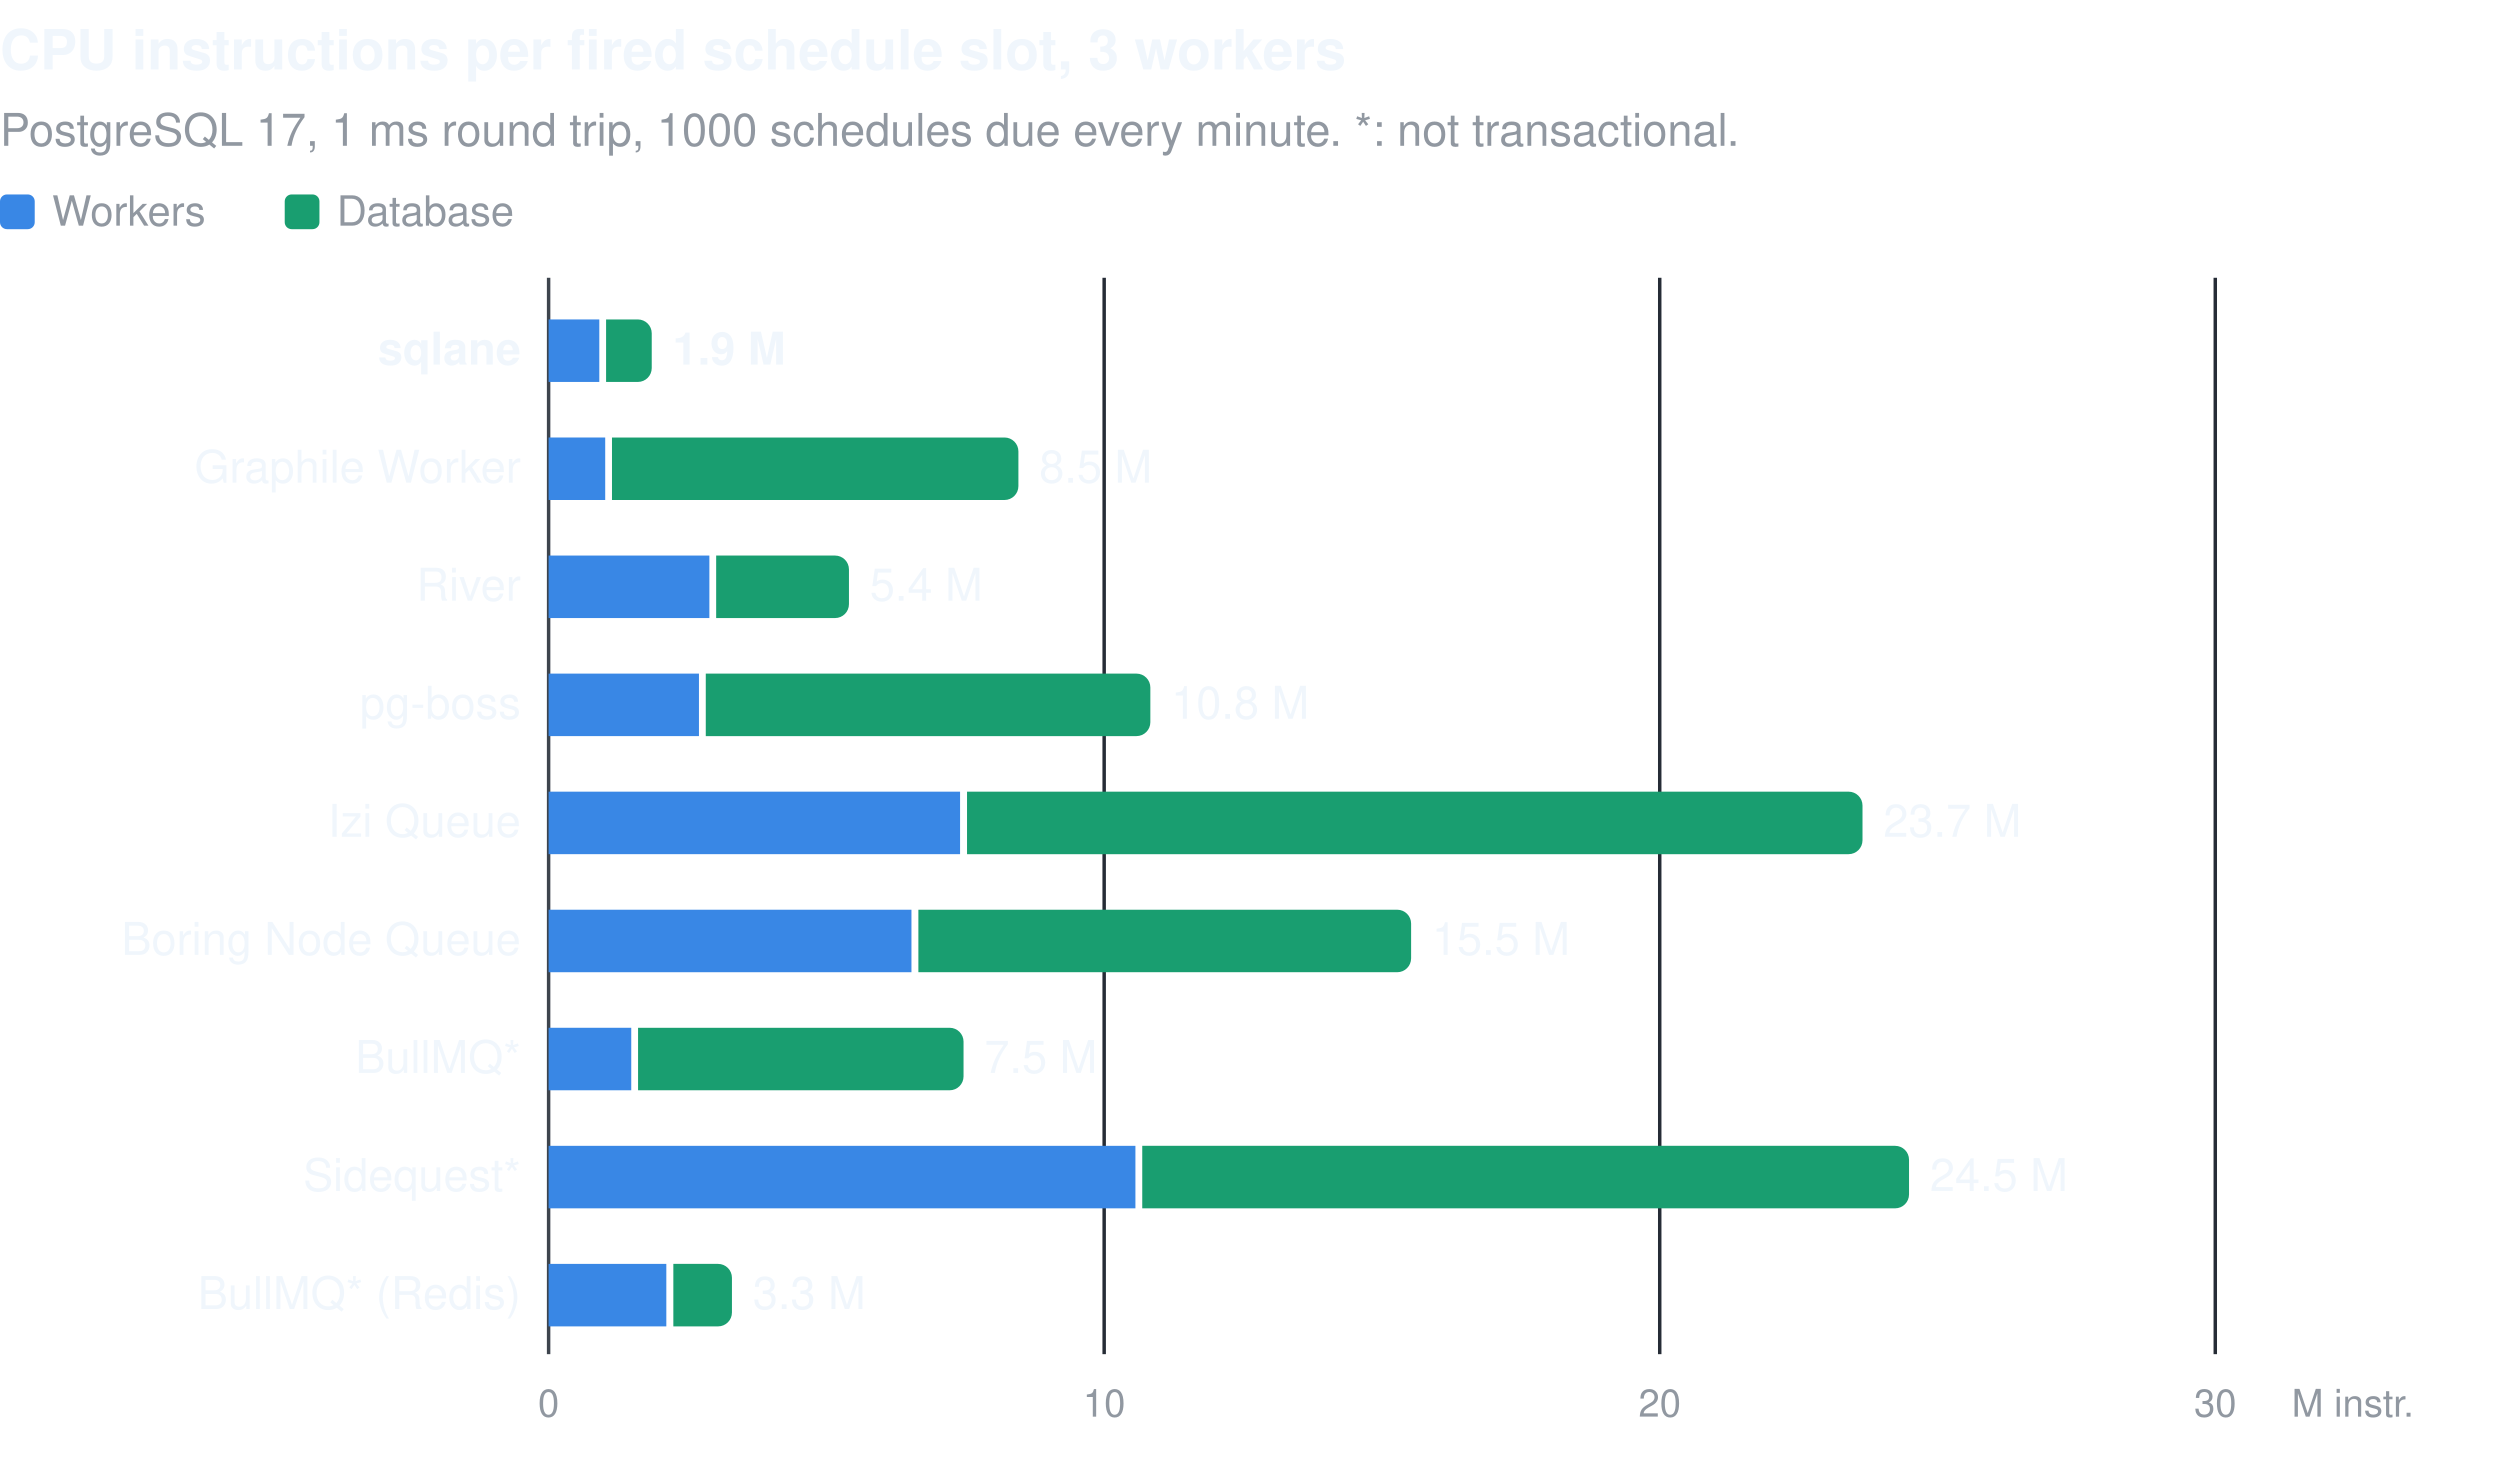
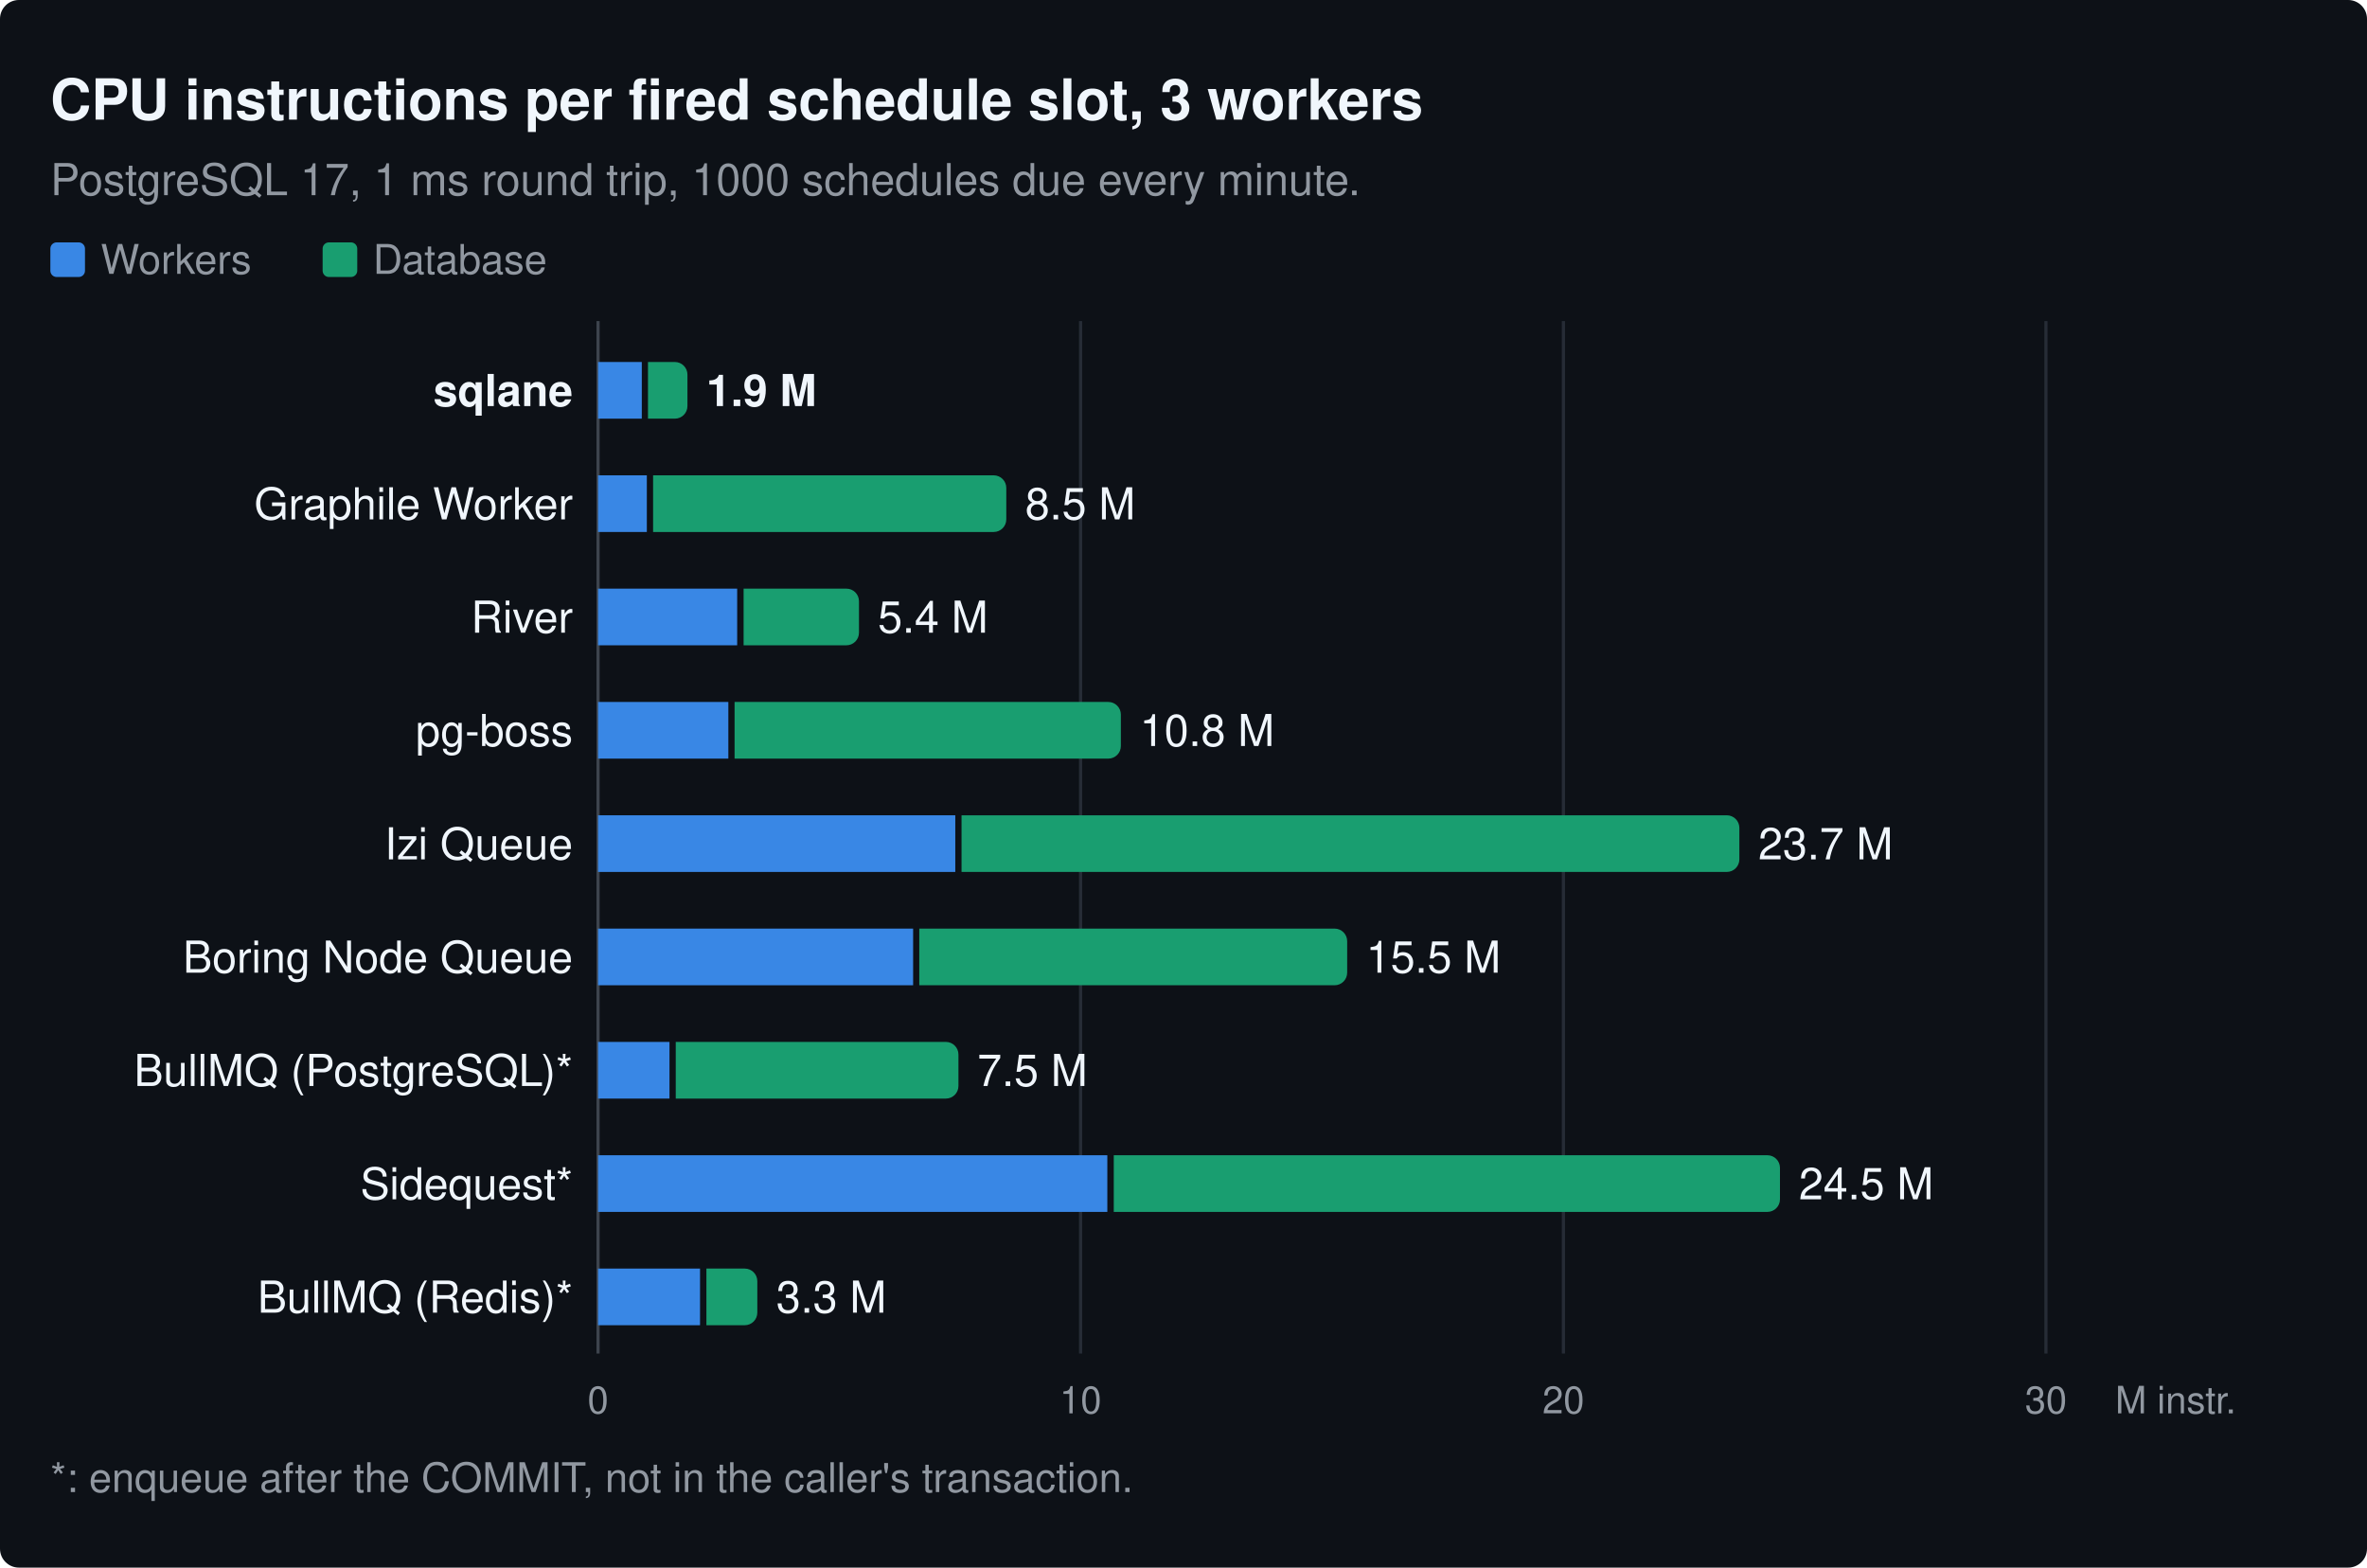
- <svg xmlns="http://www.w3.org/2000/svg" width="720" height="424" viewBox="0 0 720 424" font-family="-apple-system, BlinkMacSystemFont, 'Segoe UI', Helvetica, Arial, sans-serif" role="img" aria-label="CPU instructions per fired schedule slot, 3 workers">
-   <text x="0" y="20" font-size="16" font-weight="600" fill="#f0f6fc">CPU instructions per fired schedule slot, 3 workers</text>
-   <text x="0" y="42" font-size="13" fill="#9198a1">PostgreSQL 17, 1 ms round trip, 1000 schedules due every minute. *: not transactional.</text>
-   <rect x="0" y="56" width="10" height="10" rx="2" fill="#3987e5" />
-   <text x="15" y="65" font-size="12" fill="#9198a1">Workers</text>
-   <rect x="82" y="56" width="10" height="10" rx="2" fill="#199e70" />
-   <text x="97" y="65" font-size="12" fill="#9198a1">Database</text>
-   <line x1="158.0" y1="80" x2="158.0" y2="390" stroke="#3d444d" />
-   <text x="158.0" y="408" font-size="11" fill="#9198a1" text-anchor="middle">0</text>
-   <line x1="318.0" y1="80" x2="318.0" y2="390" stroke="#262c36" />
-   <text x="318.0" y="408" font-size="11" fill="#9198a1" text-anchor="middle">10</text>
-   <line x1="478.0" y1="80" x2="478.0" y2="390" stroke="#262c36" />
-   <text x="478.0" y="408" font-size="11" fill="#9198a1" text-anchor="middle">20</text>
-   <line x1="638.0" y1="80" x2="638.0" y2="390" stroke="#262c36" />
-   <text x="638.0" y="408" font-size="11" fill="#9198a1" text-anchor="middle">30</text>
-   <text x="660" y="408" font-size="11" fill="#9198a1">M instr.</text>
-   <text x="150" y="105" font-size="13" fill="#f0f6fc" text-anchor="end" font-weight="600">sqlane</text>
-   <rect x="158" y="92" width="14.6" height="18" fill="#3987e5" />
-   <path d="M174.552,92H183.7A4,4 0 0 1 187.7,96V106A4,4 0 0 1 183.7,110H174.552Z" fill="#199e70" />
-   <text x="193.7" y="105" font-size="13" fill="#f0f6fc" font-weight="600">1.9 M</text>
-   <text x="150" y="139" font-size="13" fill="#f0f6fc" text-anchor="end">Graphile Worker</text>
-   <rect x="158" y="126" width="16.3" height="18" fill="#3987e5" />
-   <path d="M176.251,126H289.3A4,4 0 0 1 293.3,130V140A4,4 0 0 1 289.3,144H176.251Z" fill="#199e70" />
-   <text x="299.3" y="139" font-size="13" fill="#f0f6fc">8.5 M</text>
-   <text x="150" y="173" font-size="13" fill="#f0f6fc" text-anchor="end">River</text>
-   <rect x="158" y="160" width="46.3" height="18" fill="#3987e5" />
-   <path d="M206.254,160H240.5A4,4 0 0 1 244.5,164V174A4,4 0 0 1 240.5,178H206.254Z" fill="#199e70" />
-   <text x="250.5" y="173" font-size="13" fill="#f0f6fc">5.4 M</text>
-   <text x="150" y="207" font-size="13" fill="#f0f6fc" text-anchor="end">pg-boss</text>
-   <rect x="158" y="194" width="43.3" height="18" fill="#3987e5" />
-   <path d="M203.263,194H327.3A4,4 0 0 1 331.3,198V208A4,4 0 0 1 327.3,212H203.263Z" fill="#199e70" />
-   <text x="337.3" y="207" font-size="13" fill="#f0f6fc">10.8 M</text>
-   <text x="150" y="241" font-size="13" fill="#f0f6fc" text-anchor="end">Izi Queue</text>
-   <rect x="158" y="228" width="118.5" height="18" fill="#3987e5" />
-   <path d="M278.505,228H532.4A4,4 0 0 1 536.4,232V242A4,4 0 0 1 532.4,246H278.505Z" fill="#199e70" />
-   <text x="542.4" y="241" font-size="13" fill="#f0f6fc">23.7 M</text>
-   <text x="150" y="275" font-size="13" fill="#f0f6fc" text-anchor="end">Boring Node Queue</text>
-   <rect x="158" y="262" width="104.5" height="18" fill="#3987e5" />
-   <path d="M264.493,262H402.4A4,4 0 0 1 406.4,266V276A4,4 0 0 1 402.4,280H264.493Z" fill="#199e70" />
-   <text x="412.4" y="275" font-size="13" fill="#f0f6fc">15.5 M</text>
-   <text x="150" y="309" font-size="13" fill="#f0f6fc" text-anchor="end">BullMQ*</text>
-   <rect x="158" y="296" width="23.8" height="18" fill="#3987e5" />
-   <path d="M183.761,296H273.5A4,4 0 0 1 277.5,300V310A4,4 0 0 1 273.5,314H183.761Z" fill="#199e70" />
-   <text x="283.5" y="309" font-size="13" fill="#f0f6fc">7.5 M</text>
-   <text x="150" y="343" font-size="13" fill="#f0f6fc" text-anchor="end">Sidequest*</text>
-   <rect x="158" y="330" width="169.0" height="18" fill="#3987e5" />
-   <path d="M328.967,330H545.8A4,4 0 0 1 549.8,334V344A4,4 0 0 1 545.8,348H328.967Z" fill="#199e70" />
-   <text x="555.8" y="343" font-size="13" fill="#f0f6fc">24.5 M</text>
-   <text x="150" y="377" font-size="13" fill="#f0f6fc" text-anchor="end">BullMQ* (Redis)</text>
-   <rect x="158" y="364" width="33.9" height="18" fill="#3987e5" />
-   <path d="M193.922,364H206.8A4,4 0 0 1 210.8,368V378A4,4 0 0 1 206.8,382H193.922Z" fill="#199e70" />
-   <text x="216.8" y="377" font-size="13" fill="#f0f6fc">3.3 M</text>
+ <svg xmlns="http://www.w3.org/2000/svg" width="752" height="498" viewBox="0 0 752 498" font-family="-apple-system, BlinkMacSystemFont, 'Segoe UI', Helvetica, Arial, sans-serif" role="img" aria-label="CPU instructions per fired schedule slot, 3 workers">
+   <rect width="752" height="498" rx="6" fill="#0d1117" />
+   <g transform="translate(16 16)">
+     <text x="0" y="22" font-size="18" font-weight="600" fill="#f0f6fc">CPU instructions per fired schedule slot, 3 workers</text>
+     <text x="0" y="46" font-size="14" fill="#9198a1">PostgreSQL 17, 1 ms round trip, 1000 schedules due every minute.</text>
+     <rect x="0" y="61" width="11" height="11" rx="2" fill="#3987e5" />
+     <text x="16" y="71" font-size="13" fill="#9198a1">Workers</text>
+     <rect x="86.5" y="61" width="11" height="11" rx="2" fill="#199e70" />
+     <text x="102.5" y="71" font-size="13" fill="#9198a1">Database</text>
+     <line x1="174.0" y1="86" x2="174.0" y2="414" stroke="#3d444d" />
+     <text x="174.0" y="433" font-size="12" fill="#9198a1" text-anchor="middle">0</text>
+     <line x1="327.3" y1="86" x2="327.3" y2="414" stroke="#262c36" />
+     <text x="327.3" y="433" font-size="12" fill="#9198a1" text-anchor="middle">10</text>
+     <line x1="480.7" y1="86" x2="480.7" y2="414" stroke="#262c36" />
+     <text x="480.7" y="433" font-size="12" fill="#9198a1" text-anchor="middle">20</text>
+     <line x1="634.0" y1="86" x2="634.0" y2="414" stroke="#262c36" />
+     <text x="634.0" y="433" font-size="12" fill="#9198a1" text-anchor="middle">30</text>
+     <text x="656" y="433" font-size="12" fill="#9198a1">M instr.</text>
+     <text x="0" y="458" font-size="13" fill="#9198a1">*: enqueue after the COMMIT, not in the caller's transaction.</text>
+     <text x="166" y="113" font-size="14" fill="#f0f6fc" text-anchor="end" font-weight="600">sqlane</text>
+     <rect x="174" y="99" width="13.9" height="18" fill="#3987e5" />
+     <path d="M189.862,99H198.4A4,4 0 0 1 202.4,103V113A4,4 0 0 1 198.4,117H189.862Z" fill="#199e70" />
+     <text x="208.4" y="113" font-size="14" fill="#f0f6fc" font-weight="600">1.9 M</text>
+     <text x="166" y="149" font-size="14" fill="#f0f6fc" text-anchor="end">Graphile Worker</text>
+     <rect x="174" y="135" width="15.5" height="18" fill="#3987e5" />
+     <path d="M191.49,135H299.7A4,4 0 0 1 303.7,139V149A4,4 0 0 1 299.7,153H191.49Z" fill="#199e70" />
+     <text x="309.7" y="149" font-size="14" fill="#f0f6fc">8.5 M</text>
+     <text x="166" y="185" font-size="14" fill="#f0f6fc" text-anchor="end">River</text>
+     <rect x="174" y="171" width="44.2" height="18" fill="#3987e5" />
+     <path d="M220.243,171H252.9A4,4 0 0 1 256.9,175V185A4,4 0 0 1 252.9,189H220.243Z" fill="#199e70" />
+     <text x="262.9" y="185" font-size="14" fill="#f0f6fc">5.4 M</text>
+     <text x="166" y="221" font-size="14" fill="#f0f6fc" text-anchor="end">pg-boss</text>
+     <rect x="174" y="207" width="41.4" height="18" fill="#3987e5" />
+     <path d="M217.377,207H336.1A4,4 0 0 1 340.1,211V221A4,4 0 0 1 336.1,225H217.377Z" fill="#199e70" />
+     <text x="346.1" y="221" font-size="14" fill="#f0f6fc">10.8 M</text>
+     <text x="166" y="257" font-size="14" fill="#f0f6fc" text-anchor="end">Izi Queue</text>
+     <rect x="174" y="243" width="113.5" height="18" fill="#3987e5" />
+     <path d="M289.484,243H532.6A4,4 0 0 1 536.6,247V257A4,4 0 0 1 532.6,261H289.484Z" fill="#199e70" />
+     <text x="542.6" y="257" font-size="14" fill="#f0f6fc">23.7 M</text>
+     <text x="166" y="293" font-size="14" fill="#f0f6fc" text-anchor="end">Boring Node Queue</text>
+     <rect x="174" y="279" width="100.1" height="18" fill="#3987e5" />
+     <path d="M276.056,279H408.0A4,4 0 0 1 412.0,283V293A4,4 0 0 1 408.0,297H276.056Z" fill="#199e70" />
+     <text x="418.0" y="293" font-size="14" fill="#f0f6fc">15.5 M</text>
+     <text x="166" y="329" font-size="14" fill="#f0f6fc" text-anchor="end">BullMQ (PostgreSQL)*</text>
+     <rect x="174" y="315" width="22.7" height="18" fill="#3987e5" />
+     <path d="M198.687,315H284.5A4,4 0 0 1 288.5,319V329A4,4 0 0 1 284.5,333H198.687Z" fill="#199e70" />
+     <text x="294.5" y="329" font-size="14" fill="#f0f6fc">7.5 M</text>
+     <text x="166" y="365" font-size="14" fill="#f0f6fc" text-anchor="end">Sidequest*</text>
+     <rect x="174" y="351" width="161.8" height="18" fill="#3987e5" />
+     <path d="M337.844,351H545.5A4,4 0 0 1 549.5,355V365A4,4 0 0 1 545.5,369H337.844Z" fill="#199e70" />
+     <text x="555.5" y="365" font-size="14" fill="#f0f6fc">24.5 M</text>
+     <text x="166" y="401" font-size="14" fill="#f0f6fc" text-anchor="end">BullMQ (Redis)*</text>
+     <rect x="174" y="387" width="32.4" height="18" fill="#3987e5" />
+     <path d="M208.425,387H220.6A4,4 0 0 1 224.6,391V401A4,4 0 0 1 220.6,405H208.425Z" fill="#199e70" />
+     <text x="230.6" y="401" font-size="14" fill="#f0f6fc">3.3 M</text>
+   </g>
</svg>
